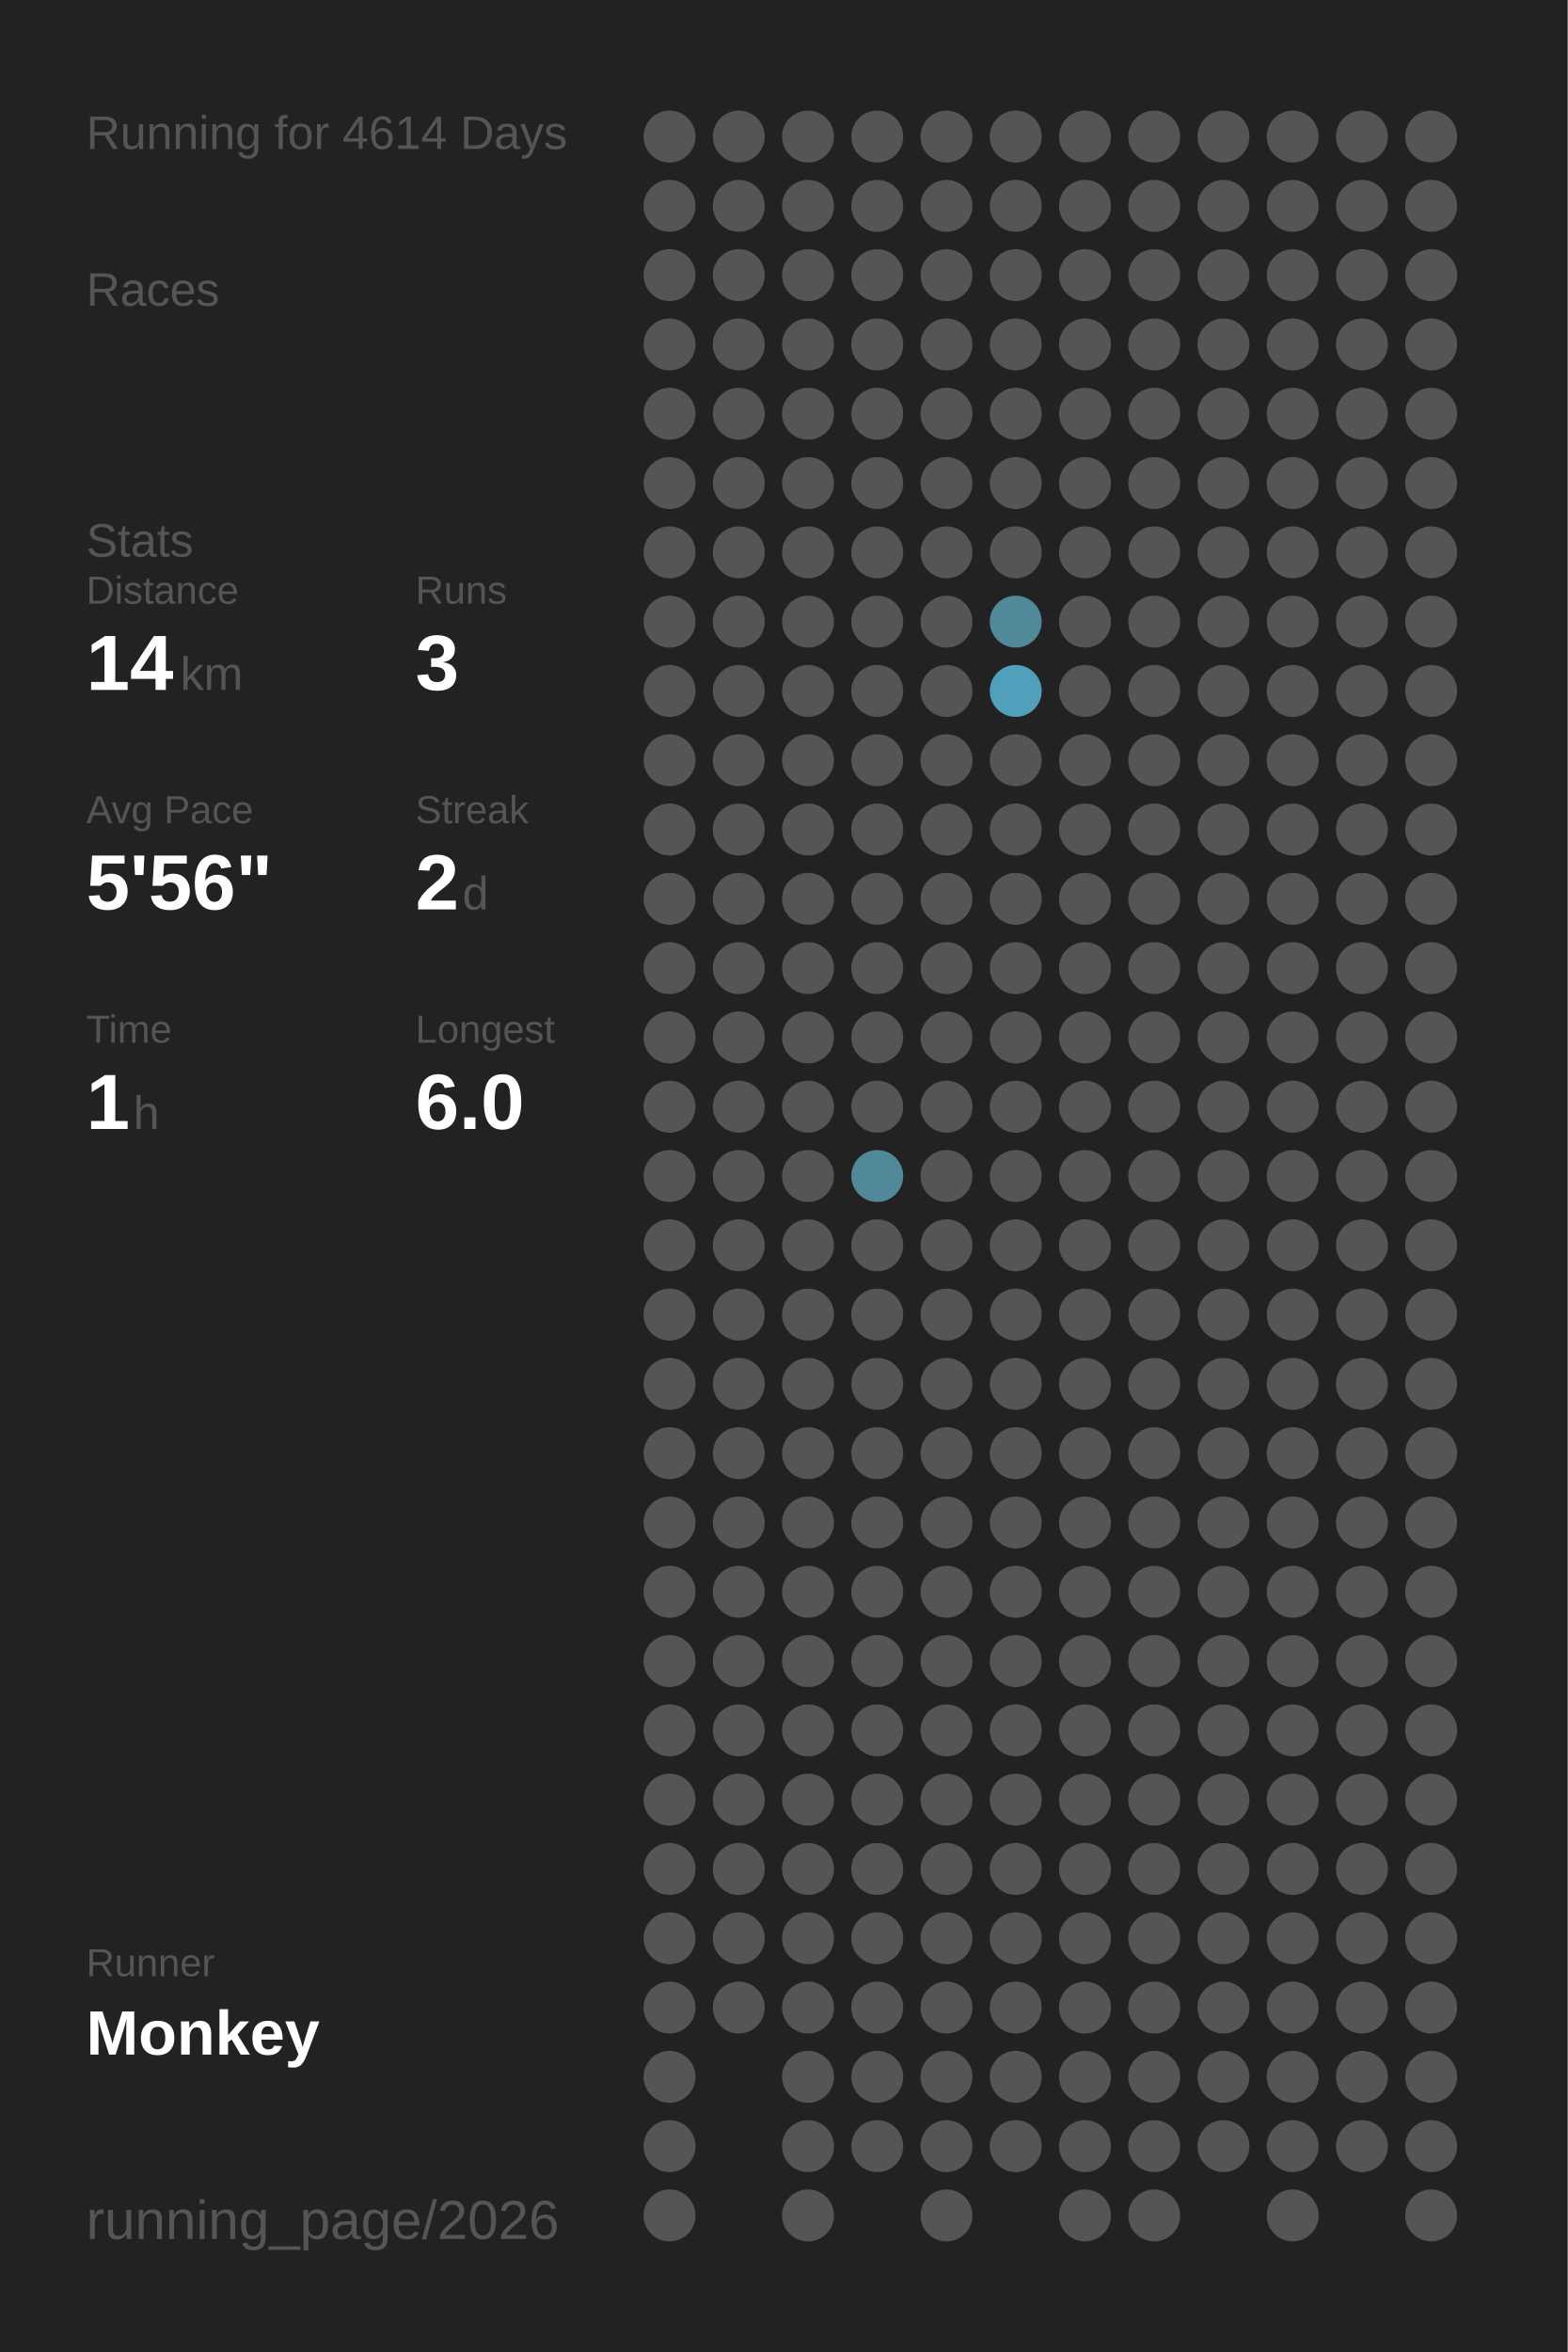
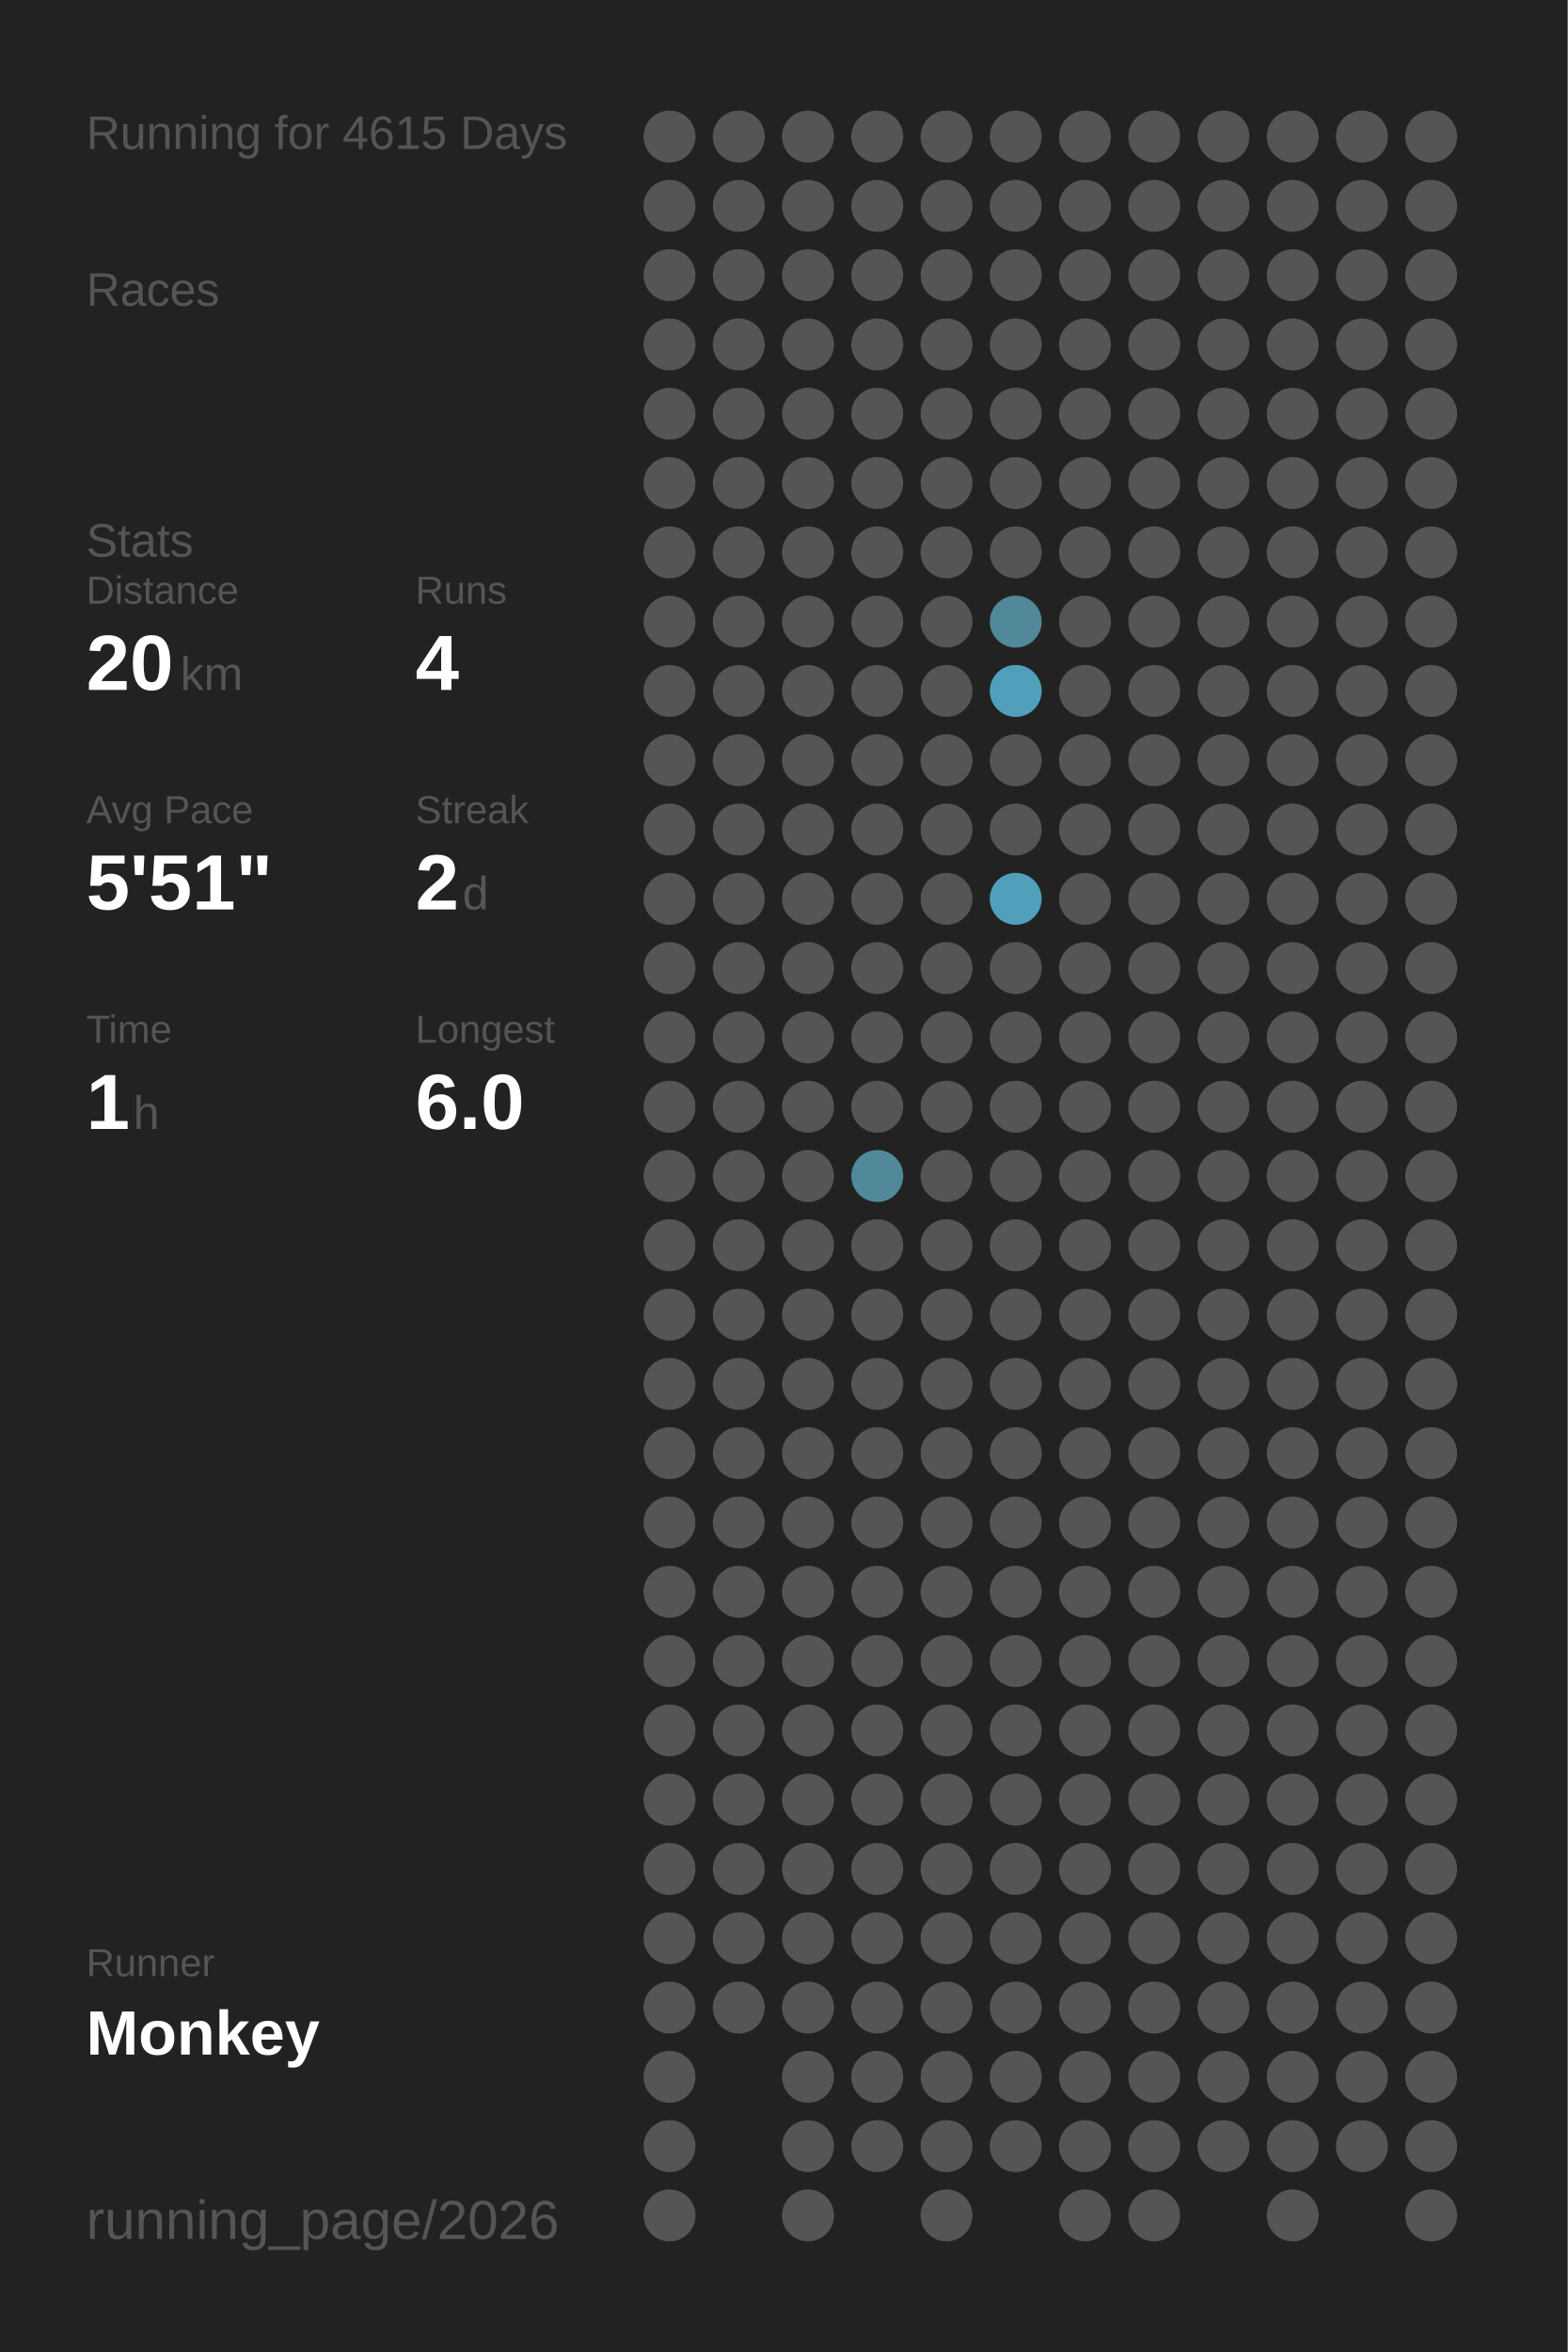
<svg xmlns="http://www.w3.org/2000/svg" baseProfile="full" height="300mm" version="1.1" viewBox="0,0,200,300" width="200mm">
  <defs />
  <rect fill="#222222" height="300" width="200" x="0" y="0" />
-   <text fill="#555555" style="font-size:6px; font-family:Arial;" x="11" y="19">Running for 4614 Days</text>
+   <text fill="#555555" style="font-size:6px; font-family:Arial;" x="11" y="19">Running for 4615 Days</text>
  <text fill="#555555" style="font-size:6px; font-family:Arial;" x="11" y="39">Races</text>
  <text fill="#555555" style="font-size:6px; font-family:Arial;" x="11" y="71">Stats</text>
  <text fill="#555555" style="font-size:5px; font-family:Arial;" x="11" y="77">Distance</text>
-   <text fill="#FFFFFF" style="font-size:10px; font-family:Arial; font-weight:bold;" x="11" y="88">14</text>
+   <text fill="#FFFFFF" style="font-size:10px; font-family:Arial; font-weight:bold;" x="11" y="88">20</text>
  <text fill="#555555" style="font-size:6px; font-family:Arial;" x="23" y="88">km</text>
  <text fill="#555555" style="font-size:5px; font-family:Arial;" x="53" y="77">Runs</text>
-   <text fill="#FFFFFF" style="font-size:10px; font-family:Arial; font-weight:bold;" x="53" y="88">3</text>
+   <text fill="#FFFFFF" style="font-size:10px; font-family:Arial; font-weight:bold;" x="53" y="88">4</text>
  <text fill="#555555" style="font-size:5px; font-family:Arial;" x="11" y="105">Avg Pace</text>
-   <text fill="#FFFFFF" style="font-size:10px; font-family:Arial; font-weight:bold;" x="11" y="116">5'56"</text>
+   <text fill="#FFFFFF" style="font-size:10px; font-family:Arial; font-weight:bold;" x="11" y="116">5'51"</text>
  <text fill="#555555" style="font-size:5px; font-family:Arial;" x="53" y="105">Streak</text>
  <text fill="#FFFFFF" style="font-size:10px; font-family:Arial; font-weight:bold;" x="53" y="116">2</text>
  <text fill="#555555" style="font-size:6px; font-family:Arial;" x="59" y="116">d</text>
  <text fill="#555555" style="font-size:5px; font-family:Arial;" x="11" y="133">Time</text>
  <text fill="#FFFFFF" style="font-size:10px; font-family:Arial; font-weight:bold;" x="11" y="144">1</text>
  <text fill="#555555" style="font-size:6px; font-family:Arial;" x="17" y="144">h</text>
  <text fill="#555555" style="font-size:5px; font-family:Arial;" x="53" y="133">Longest</text>
  <text fill="#FFFFFF" style="font-size:10px; font-family:Arial; font-weight:bold;" x="53" y="144">6.0</text>
  <text fill="#555555" style="font-size:5px; font-family:Arial;" x="11" y="252.065">Runner</text>
  <text fill="#FFFFFF" style="font-size:8px; font-family:Arial; font-weight:bold;" x="11" y="262.065">Monkey</text>
  <text fill="#555555" style="font-size:7px; font-family:Arial;" x="11" y="285.581">running_page/2026</text>
  <circle cx="85.417" cy="17.419" fill="#555555" r="3.312" />
  <circle cx="85.417" cy="26.258" fill="#555555" r="3.312" />
  <circle cx="85.417" cy="35.097" fill="#555555" r="3.312" />
  <circle cx="85.417" cy="43.935" fill="#555555" r="3.312" />
  <circle cx="85.417" cy="52.774" fill="#555555" r="3.312" />
  <circle cx="85.417" cy="61.613" fill="#555555" r="3.312" />
  <circle cx="85.417" cy="70.452" fill="#555555" r="3.312" />
  <circle cx="85.417" cy="79.29" fill="#555555" r="3.312" />
  <circle cx="85.417" cy="88.129" fill="#555555" r="3.312" />
  <circle cx="85.417" cy="96.968" fill="#555555" r="3.312" />
  <circle cx="85.417" cy="105.806" fill="#555555" r="3.312" />
  <circle cx="85.417" cy="114.645" fill="#555555" r="3.312" />
  <circle cx="85.417" cy="123.484" fill="#555555" r="3.312" />
  <circle cx="85.417" cy="132.323" fill="#555555" r="3.312" />
  <circle cx="85.417" cy="141.161" fill="#555555" r="3.312" />
  <circle cx="85.417" cy="150" fill="#555555" r="3.312" />
  <circle cx="85.417" cy="158.839" fill="#555555" r="3.312" />
  <circle cx="85.417" cy="167.677" fill="#555555" r="3.312" />
  <circle cx="85.417" cy="176.516" fill="#555555" r="3.312" />
  <circle cx="85.417" cy="185.355" fill="#555555" r="3.312" />
  <circle cx="85.417" cy="194.194" fill="#555555" r="3.312" />
  <circle cx="85.417" cy="203.032" fill="#555555" r="3.312" />
  <circle cx="85.417" cy="211.871" fill="#555555" r="3.312" />
  <circle cx="85.417" cy="220.71" fill="#555555" r="3.312" />
  <circle cx="85.417" cy="229.548" fill="#555555" r="3.312" />
  <circle cx="85.417" cy="238.387" fill="#555555" r="3.312" />
  <circle cx="85.417" cy="247.226" fill="#555555" r="3.312" />
  <circle cx="85.417" cy="256.065" fill="#555555" r="3.312" />
  <circle cx="85.417" cy="264.903" fill="#555555" r="3.312" />
  <circle cx="85.417" cy="273.742" fill="#555555" r="3.312" />
  <circle cx="85.417" cy="282.581" fill="#555555" r="3.312" />
  <circle cx="94.25" cy="17.419" fill="#555555" r="3.312" />
  <circle cx="94.25" cy="26.258" fill="#555555" r="3.312" />
  <circle cx="94.25" cy="35.097" fill="#555555" r="3.312" />
  <circle cx="94.25" cy="43.935" fill="#555555" r="3.312" />
  <circle cx="94.25" cy="52.774" fill="#555555" r="3.312" />
  <circle cx="94.25" cy="61.613" fill="#555555" r="3.312" />
  <circle cx="94.25" cy="70.452" fill="#555555" r="3.312" />
  <circle cx="94.25" cy="79.29" fill="#555555" r="3.312" />
  <circle cx="94.25" cy="88.129" fill="#555555" r="3.312" />
  <circle cx="94.25" cy="96.968" fill="#555555" r="3.312" />
  <circle cx="94.25" cy="105.806" fill="#555555" r="3.312" />
  <circle cx="94.25" cy="114.645" fill="#555555" r="3.312" />
  <circle cx="94.25" cy="123.484" fill="#555555" r="3.312" />
  <circle cx="94.25" cy="132.323" fill="#555555" r="3.312" />
  <circle cx="94.25" cy="141.161" fill="#555555" r="3.312" />
  <circle cx="94.25" cy="150" fill="#555555" r="3.312" />
  <circle cx="94.25" cy="158.839" fill="#555555" r="3.312" />
  <circle cx="94.25" cy="167.677" fill="#555555" r="3.312" />
  <circle cx="94.25" cy="176.516" fill="#555555" r="3.312" />
  <circle cx="94.25" cy="185.355" fill="#555555" r="3.312" />
  <circle cx="94.25" cy="194.194" fill="#555555" r="3.312" />
  <circle cx="94.25" cy="203.032" fill="#555555" r="3.312" />
  <circle cx="94.25" cy="211.871" fill="#555555" r="3.312" />
  <circle cx="94.25" cy="220.71" fill="#555555" r="3.312" />
  <circle cx="94.25" cy="229.548" fill="#555555" r="3.312" />
  <circle cx="94.25" cy="238.387" fill="#555555" r="3.312" />
  <circle cx="94.25" cy="247.226" fill="#555555" r="3.312" />
  <circle cx="94.25" cy="256.065" fill="#555555" r="3.312" />
  <circle cx="103.083" cy="17.419" fill="#555555" r="3.312" />
  <circle cx="103.083" cy="26.258" fill="#555555" r="3.312" />
  <circle cx="103.083" cy="35.097" fill="#555555" r="3.312" />
  <circle cx="103.083" cy="43.935" fill="#555555" r="3.312" />
  <circle cx="103.083" cy="52.774" fill="#555555" r="3.312" />
  <circle cx="103.083" cy="61.613" fill="#555555" r="3.312" />
  <circle cx="103.083" cy="70.452" fill="#555555" r="3.312" />
  <circle cx="103.083" cy="79.29" fill="#555555" r="3.312" />
  <circle cx="103.083" cy="88.129" fill="#555555" r="3.312" />
  <circle cx="103.083" cy="96.968" fill="#555555" r="3.312" />
  <circle cx="103.083" cy="105.806" fill="#555555" r="3.312" />
  <circle cx="103.083" cy="114.645" fill="#555555" r="3.312" />
  <circle cx="103.083" cy="123.484" fill="#555555" r="3.312" />
  <circle cx="103.083" cy="132.323" fill="#555555" r="3.312" />
  <circle cx="103.083" cy="141.161" fill="#555555" r="3.312" />
  <circle cx="103.083" cy="150" fill="#555555" r="3.312" />
  <circle cx="103.083" cy="158.839" fill="#555555" r="3.312" />
  <circle cx="103.083" cy="167.677" fill="#555555" r="3.312" />
  <circle cx="103.083" cy="176.516" fill="#555555" r="3.312" />
  <circle cx="103.083" cy="185.355" fill="#555555" r="3.312" />
  <circle cx="103.083" cy="194.194" fill="#555555" r="3.312" />
  <circle cx="103.083" cy="203.032" fill="#555555" r="3.312" />
  <circle cx="103.083" cy="211.871" fill="#555555" r="3.312" />
  <circle cx="103.083" cy="220.71" fill="#555555" r="3.312" />
  <circle cx="103.083" cy="229.548" fill="#555555" r="3.312" />
  <circle cx="103.083" cy="238.387" fill="#555555" r="3.312" />
  <circle cx="103.083" cy="247.226" fill="#555555" r="3.312" />
  <circle cx="103.083" cy="256.065" fill="#555555" r="3.312" />
  <circle cx="103.083" cy="264.903" fill="#555555" r="3.312" />
  <circle cx="103.083" cy="273.742" fill="#555555" r="3.312" />
  <circle cx="103.083" cy="282.581" fill="#555555" r="3.312" />
  <circle cx="111.917" cy="17.419" fill="#555555" r="3.312" />
  <circle cx="111.917" cy="26.258" fill="#555555" r="3.312" />
  <circle cx="111.917" cy="35.097" fill="#555555" r="3.312" />
  <circle cx="111.917" cy="43.935" fill="#555555" r="3.312" />
  <circle cx="111.917" cy="52.774" fill="#555555" r="3.312" />
  <circle cx="111.917" cy="61.613" fill="#555555" r="3.312" />
  <circle cx="111.917" cy="70.452" fill="#555555" r="3.312" />
  <circle cx="111.917" cy="79.29" fill="#555555" r="3.312" />
  <circle cx="111.917" cy="88.129" fill="#555555" r="3.312" />
  <circle cx="111.917" cy="96.968" fill="#555555" r="3.312" />
  <circle cx="111.917" cy="105.806" fill="#555555" r="3.312" />
  <circle cx="111.917" cy="114.645" fill="#555555" r="3.312" />
  <circle cx="111.917" cy="123.484" fill="#555555" r="3.312" />
  <circle cx="111.917" cy="132.323" fill="#555555" r="3.312" />
  <circle cx="111.917" cy="141.161" fill="#555555" r="3.312" />
  <circle cx="111.917" cy="150" fill="#51899b" r="3.312" />
  <circle cx="111.917" cy="158.839" fill="#555555" r="3.312" />
  <circle cx="111.917" cy="167.677" fill="#555555" r="3.312" />
  <circle cx="111.917" cy="176.516" fill="#555555" r="3.312" />
  <circle cx="111.917" cy="185.355" fill="#555555" r="3.312" />
  <circle cx="111.917" cy="194.194" fill="#555555" r="3.312" />
  <circle cx="111.917" cy="203.032" fill="#555555" r="3.312" />
  <circle cx="111.917" cy="211.871" fill="#555555" r="3.312" />
  <circle cx="111.917" cy="220.71" fill="#555555" r="3.312" />
  <circle cx="111.917" cy="229.548" fill="#555555" r="3.312" />
  <circle cx="111.917" cy="238.387" fill="#555555" r="3.312" />
  <circle cx="111.917" cy="247.226" fill="#555555" r="3.312" />
  <circle cx="111.917" cy="256.065" fill="#555555" r="3.312" />
  <circle cx="111.917" cy="264.903" fill="#555555" r="3.312" />
  <circle cx="111.917" cy="273.742" fill="#555555" r="3.312" />
  <circle cx="120.75" cy="17.419" fill="#555555" r="3.312" />
  <circle cx="120.75" cy="26.258" fill="#555555" r="3.312" />
  <circle cx="120.75" cy="35.097" fill="#555555" r="3.312" />
  <circle cx="120.75" cy="43.935" fill="#555555" r="3.312" />
  <circle cx="120.75" cy="52.774" fill="#555555" r="3.312" />
  <circle cx="120.75" cy="61.613" fill="#555555" r="3.312" />
  <circle cx="120.75" cy="70.452" fill="#555555" r="3.312" />
  <circle cx="120.75" cy="79.29" fill="#555555" r="3.312" />
  <circle cx="120.75" cy="88.129" fill="#555555" r="3.312" />
  <circle cx="120.75" cy="96.968" fill="#555555" r="3.312" />
  <circle cx="120.75" cy="105.806" fill="#555555" r="3.312" />
  <circle cx="120.75" cy="114.645" fill="#555555" r="3.312" />
  <circle cx="120.75" cy="123.484" fill="#555555" r="3.312" />
  <circle cx="120.75" cy="132.323" fill="#555555" r="3.312" />
  <circle cx="120.75" cy="141.161" fill="#555555" r="3.312" />
  <circle cx="120.75" cy="150" fill="#555555" r="3.312" />
  <circle cx="120.75" cy="158.839" fill="#555555" r="3.312" />
  <circle cx="120.75" cy="167.677" fill="#555555" r="3.312" />
  <circle cx="120.75" cy="176.516" fill="#555555" r="3.312" />
  <circle cx="120.75" cy="185.355" fill="#555555" r="3.312" />
  <circle cx="120.75" cy="194.194" fill="#555555" r="3.312" />
  <circle cx="120.75" cy="203.032" fill="#555555" r="3.312" />
  <circle cx="120.75" cy="211.871" fill="#555555" r="3.312" />
  <circle cx="120.75" cy="220.71" fill="#555555" r="3.312" />
  <circle cx="120.75" cy="229.548" fill="#555555" r="3.312" />
  <circle cx="120.75" cy="238.387" fill="#555555" r="3.312" />
  <circle cx="120.75" cy="247.226" fill="#555555" r="3.312" />
  <circle cx="120.75" cy="256.065" fill="#555555" r="3.312" />
  <circle cx="120.75" cy="264.903" fill="#555555" r="3.312" />
  <circle cx="120.75" cy="273.742" fill="#555555" r="3.312" />
  <circle cx="120.75" cy="282.581" fill="#555555" r="3.312" />
  <circle cx="129.583" cy="17.419" fill="#555555" r="3.312" />
  <circle cx="129.583" cy="26.258" fill="#555555" r="3.312" />
  <circle cx="129.583" cy="35.097" fill="#555555" r="3.312" />
  <circle cx="129.583" cy="43.935" fill="#555555" r="3.312" />
  <circle cx="129.583" cy="52.774" fill="#555555" r="3.312" />
  <circle cx="129.583" cy="61.613" fill="#555555" r="3.312" />
  <circle cx="129.583" cy="70.452" fill="#555555" r="3.312" />
  <circle cx="129.583" cy="79.29" fill="#51889a" r="3.312" />
  <circle cx="129.583" cy="88.129" fill="#50a0bb" r="3.312" />
  <circle cx="129.583" cy="96.968" fill="#555555" r="3.312" />
  <circle cx="129.583" cy="105.806" fill="#555555" r="3.312" />
-   <circle cx="129.583" cy="114.645" fill="#555555" r="3.312" />
+   <circle cx="129.583" cy="114.645" fill="#50a0bb" r="3.312" />
  <circle cx="129.583" cy="123.484" fill="#555555" r="3.312" />
  <circle cx="129.583" cy="132.323" fill="#555555" r="3.312" />
  <circle cx="129.583" cy="141.161" fill="#555555" r="3.312" />
  <circle cx="129.583" cy="150" fill="#555555" r="3.312" />
  <circle cx="129.583" cy="158.839" fill="#555555" r="3.312" />
  <circle cx="129.583" cy="167.677" fill="#555555" r="3.312" />
  <circle cx="129.583" cy="176.516" fill="#555555" r="3.312" />
  <circle cx="129.583" cy="185.355" fill="#555555" r="3.312" />
  <circle cx="129.583" cy="194.194" fill="#555555" r="3.312" />
  <circle cx="129.583" cy="203.032" fill="#555555" r="3.312" />
  <circle cx="129.583" cy="211.871" fill="#555555" r="3.312" />
  <circle cx="129.583" cy="220.71" fill="#555555" r="3.312" />
  <circle cx="129.583" cy="229.548" fill="#555555" r="3.312" />
  <circle cx="129.583" cy="238.387" fill="#555555" r="3.312" />
  <circle cx="129.583" cy="247.226" fill="#555555" r="3.312" />
  <circle cx="129.583" cy="256.065" fill="#555555" r="3.312" />
  <circle cx="129.583" cy="264.903" fill="#555555" r="3.312" />
  <circle cx="129.583" cy="273.742" fill="#555555" r="3.312" />
  <circle cx="138.417" cy="17.419" fill="#555555" r="3.312" />
  <circle cx="138.417" cy="26.258" fill="#555555" r="3.312" />
  <circle cx="138.417" cy="35.097" fill="#555555" r="3.312" />
  <circle cx="138.417" cy="43.935" fill="#555555" r="3.312" />
  <circle cx="138.417" cy="52.774" fill="#555555" r="3.312" />
  <circle cx="138.417" cy="61.613" fill="#555555" r="3.312" />
  <circle cx="138.417" cy="70.452" fill="#555555" r="3.312" />
  <circle cx="138.417" cy="79.29" fill="#555555" r="3.312" />
  <circle cx="138.417" cy="88.129" fill="#555555" r="3.312" />
  <circle cx="138.417" cy="96.968" fill="#555555" r="3.312" />
  <circle cx="138.417" cy="105.806" fill="#555555" r="3.312" />
  <circle cx="138.417" cy="114.645" fill="#555555" r="3.312" />
  <circle cx="138.417" cy="123.484" fill="#555555" r="3.312" />
  <circle cx="138.417" cy="132.323" fill="#555555" r="3.312" />
  <circle cx="138.417" cy="141.161" fill="#555555" r="3.312" />
  <circle cx="138.417" cy="150" fill="#555555" r="3.312" />
  <circle cx="138.417" cy="158.839" fill="#555555" r="3.312" />
  <circle cx="138.417" cy="167.677" fill="#555555" r="3.312" />
  <circle cx="138.417" cy="176.516" fill="#555555" r="3.312" />
  <circle cx="138.417" cy="185.355" fill="#555555" r="3.312" />
  <circle cx="138.417" cy="194.194" fill="#555555" r="3.312" />
  <circle cx="138.417" cy="203.032" fill="#555555" r="3.312" />
  <circle cx="138.417" cy="211.871" fill="#555555" r="3.312" />
  <circle cx="138.417" cy="220.71" fill="#555555" r="3.312" />
  <circle cx="138.417" cy="229.548" fill="#555555" r="3.312" />
  <circle cx="138.417" cy="238.387" fill="#555555" r="3.312" />
  <circle cx="138.417" cy="247.226" fill="#555555" r="3.312" />
  <circle cx="138.417" cy="256.065" fill="#555555" r="3.312" />
  <circle cx="138.417" cy="264.903" fill="#555555" r="3.312" />
  <circle cx="138.417" cy="273.742" fill="#555555" r="3.312" />
  <circle cx="138.417" cy="282.581" fill="#555555" r="3.312" />
  <circle cx="147.25" cy="17.419" fill="#555555" r="3.312" />
  <circle cx="147.25" cy="26.258" fill="#555555" r="3.312" />
  <circle cx="147.25" cy="35.097" fill="#555555" r="3.312" />
  <circle cx="147.25" cy="43.935" fill="#555555" r="3.312" />
  <circle cx="147.25" cy="52.774" fill="#555555" r="3.312" />
  <circle cx="147.25" cy="61.613" fill="#555555" r="3.312" />
  <circle cx="147.25" cy="70.452" fill="#555555" r="3.312" />
  <circle cx="147.25" cy="79.29" fill="#555555" r="3.312" />
  <circle cx="147.25" cy="88.129" fill="#555555" r="3.312" />
  <circle cx="147.25" cy="96.968" fill="#555555" r="3.312" />
  <circle cx="147.25" cy="105.806" fill="#555555" r="3.312" />
  <circle cx="147.25" cy="114.645" fill="#555555" r="3.312" />
  <circle cx="147.25" cy="123.484" fill="#555555" r="3.312" />
  <circle cx="147.25" cy="132.323" fill="#555555" r="3.312" />
  <circle cx="147.25" cy="141.161" fill="#555555" r="3.312" />
  <circle cx="147.25" cy="150" fill="#555555" r="3.312" />
  <circle cx="147.25" cy="158.839" fill="#555555" r="3.312" />
  <circle cx="147.25" cy="167.677" fill="#555555" r="3.312" />
  <circle cx="147.25" cy="176.516" fill="#555555" r="3.312" />
  <circle cx="147.25" cy="185.355" fill="#555555" r="3.312" />
  <circle cx="147.25" cy="194.194" fill="#555555" r="3.312" />
  <circle cx="147.25" cy="203.032" fill="#555555" r="3.312" />
  <circle cx="147.25" cy="211.871" fill="#555555" r="3.312" />
  <circle cx="147.25" cy="220.71" fill="#555555" r="3.312" />
  <circle cx="147.25" cy="229.548" fill="#555555" r="3.312" />
  <circle cx="147.25" cy="238.387" fill="#555555" r="3.312" />
  <circle cx="147.25" cy="247.226" fill="#555555" r="3.312" />
  <circle cx="147.25" cy="256.065" fill="#555555" r="3.312" />
  <circle cx="147.25" cy="264.903" fill="#555555" r="3.312" />
  <circle cx="147.25" cy="273.742" fill="#555555" r="3.312" />
  <circle cx="147.25" cy="282.581" fill="#555555" r="3.312" />
  <circle cx="156.083" cy="17.419" fill="#555555" r="3.312" />
  <circle cx="156.083" cy="26.258" fill="#555555" r="3.312" />
  <circle cx="156.083" cy="35.097" fill="#555555" r="3.312" />
  <circle cx="156.083" cy="43.935" fill="#555555" r="3.312" />
  <circle cx="156.083" cy="52.774" fill="#555555" r="3.312" />
  <circle cx="156.083" cy="61.613" fill="#555555" r="3.312" />
  <circle cx="156.083" cy="70.452" fill="#555555" r="3.312" />
  <circle cx="156.083" cy="79.29" fill="#555555" r="3.312" />
  <circle cx="156.083" cy="88.129" fill="#555555" r="3.312" />
  <circle cx="156.083" cy="96.968" fill="#555555" r="3.312" />
  <circle cx="156.083" cy="105.806" fill="#555555" r="3.312" />
  <circle cx="156.083" cy="114.645" fill="#555555" r="3.312" />
  <circle cx="156.083" cy="123.484" fill="#555555" r="3.312" />
  <circle cx="156.083" cy="132.323" fill="#555555" r="3.312" />
  <circle cx="156.083" cy="141.161" fill="#555555" r="3.312" />
  <circle cx="156.083" cy="150" fill="#555555" r="3.312" />
  <circle cx="156.083" cy="158.839" fill="#555555" r="3.312" />
  <circle cx="156.083" cy="167.677" fill="#555555" r="3.312" />
  <circle cx="156.083" cy="176.516" fill="#555555" r="3.312" />
  <circle cx="156.083" cy="185.355" fill="#555555" r="3.312" />
  <circle cx="156.083" cy="194.194" fill="#555555" r="3.312" />
  <circle cx="156.083" cy="203.032" fill="#555555" r="3.312" />
  <circle cx="156.083" cy="211.871" fill="#555555" r="3.312" />
  <circle cx="156.083" cy="220.71" fill="#555555" r="3.312" />
  <circle cx="156.083" cy="229.548" fill="#555555" r="3.312" />
  <circle cx="156.083" cy="238.387" fill="#555555" r="3.312" />
  <circle cx="156.083" cy="247.226" fill="#555555" r="3.312" />
  <circle cx="156.083" cy="256.065" fill="#555555" r="3.312" />
  <circle cx="156.083" cy="264.903" fill="#555555" r="3.312" />
  <circle cx="156.083" cy="273.742" fill="#555555" r="3.312" />
  <circle cx="164.917" cy="17.419" fill="#555555" r="3.312" />
  <circle cx="164.917" cy="26.258" fill="#555555" r="3.312" />
  <circle cx="164.917" cy="35.097" fill="#555555" r="3.312" />
  <circle cx="164.917" cy="43.935" fill="#555555" r="3.312" />
  <circle cx="164.917" cy="52.774" fill="#555555" r="3.312" />
  <circle cx="164.917" cy="61.613" fill="#555555" r="3.312" />
  <circle cx="164.917" cy="70.452" fill="#555555" r="3.312" />
  <circle cx="164.917" cy="79.29" fill="#555555" r="3.312" />
  <circle cx="164.917" cy="88.129" fill="#555555" r="3.312" />
  <circle cx="164.917" cy="96.968" fill="#555555" r="3.312" />
  <circle cx="164.917" cy="105.806" fill="#555555" r="3.312" />
  <circle cx="164.917" cy="114.645" fill="#555555" r="3.312" />
  <circle cx="164.917" cy="123.484" fill="#555555" r="3.312" />
  <circle cx="164.917" cy="132.323" fill="#555555" r="3.312" />
  <circle cx="164.917" cy="141.161" fill="#555555" r="3.312" />
  <circle cx="164.917" cy="150" fill="#555555" r="3.312" />
  <circle cx="164.917" cy="158.839" fill="#555555" r="3.312" />
  <circle cx="164.917" cy="167.677" fill="#555555" r="3.312" />
  <circle cx="164.917" cy="176.516" fill="#555555" r="3.312" />
  <circle cx="164.917" cy="185.355" fill="#555555" r="3.312" />
  <circle cx="164.917" cy="194.194" fill="#555555" r="3.312" />
  <circle cx="164.917" cy="203.032" fill="#555555" r="3.312" />
  <circle cx="164.917" cy="211.871" fill="#555555" r="3.312" />
  <circle cx="164.917" cy="220.71" fill="#555555" r="3.312" />
  <circle cx="164.917" cy="229.548" fill="#555555" r="3.312" />
  <circle cx="164.917" cy="238.387" fill="#555555" r="3.312" />
  <circle cx="164.917" cy="247.226" fill="#555555" r="3.312" />
  <circle cx="164.917" cy="256.065" fill="#555555" r="3.312" />
  <circle cx="164.917" cy="264.903" fill="#555555" r="3.312" />
  <circle cx="164.917" cy="273.742" fill="#555555" r="3.312" />
  <circle cx="164.917" cy="282.581" fill="#555555" r="3.312" />
  <circle cx="173.75" cy="17.419" fill="#555555" r="3.312" />
  <circle cx="173.75" cy="26.258" fill="#555555" r="3.312" />
  <circle cx="173.75" cy="35.097" fill="#555555" r="3.312" />
  <circle cx="173.75" cy="43.935" fill="#555555" r="3.312" />
  <circle cx="173.75" cy="52.774" fill="#555555" r="3.312" />
  <circle cx="173.75" cy="61.613" fill="#555555" r="3.312" />
  <circle cx="173.75" cy="70.452" fill="#555555" r="3.312" />
  <circle cx="173.75" cy="79.29" fill="#555555" r="3.312" />
  <circle cx="173.75" cy="88.129" fill="#555555" r="3.312" />
  <circle cx="173.75" cy="96.968" fill="#555555" r="3.312" />
  <circle cx="173.75" cy="105.806" fill="#555555" r="3.312" />
  <circle cx="173.75" cy="114.645" fill="#555555" r="3.312" />
  <circle cx="173.75" cy="123.484" fill="#555555" r="3.312" />
  <circle cx="173.75" cy="132.323" fill="#555555" r="3.312" />
  <circle cx="173.75" cy="141.161" fill="#555555" r="3.312" />
  <circle cx="173.75" cy="150" fill="#555555" r="3.312" />
  <circle cx="173.75" cy="158.839" fill="#555555" r="3.312" />
  <circle cx="173.75" cy="167.677" fill="#555555" r="3.312" />
  <circle cx="173.75" cy="176.516" fill="#555555" r="3.312" />
  <circle cx="173.75" cy="185.355" fill="#555555" r="3.312" />
  <circle cx="173.75" cy="194.194" fill="#555555" r="3.312" />
  <circle cx="173.75" cy="203.032" fill="#555555" r="3.312" />
  <circle cx="173.75" cy="211.871" fill="#555555" r="3.312" />
  <circle cx="173.75" cy="220.71" fill="#555555" r="3.312" />
  <circle cx="173.75" cy="229.548" fill="#555555" r="3.312" />
  <circle cx="173.75" cy="238.387" fill="#555555" r="3.312" />
  <circle cx="173.75" cy="247.226" fill="#555555" r="3.312" />
  <circle cx="173.75" cy="256.065" fill="#555555" r="3.312" />
  <circle cx="173.75" cy="264.903" fill="#555555" r="3.312" />
  <circle cx="173.75" cy="273.742" fill="#555555" r="3.312" />
  <circle cx="182.583" cy="17.419" fill="#555555" r="3.312" />
  <circle cx="182.583" cy="26.258" fill="#555555" r="3.312" />
  <circle cx="182.583" cy="35.097" fill="#555555" r="3.312" />
  <circle cx="182.583" cy="43.935" fill="#555555" r="3.312" />
  <circle cx="182.583" cy="52.774" fill="#555555" r="3.312" />
  <circle cx="182.583" cy="61.613" fill="#555555" r="3.312" />
  <circle cx="182.583" cy="70.452" fill="#555555" r="3.312" />
  <circle cx="182.583" cy="79.29" fill="#555555" r="3.312" />
  <circle cx="182.583" cy="88.129" fill="#555555" r="3.312" />
  <circle cx="182.583" cy="96.968" fill="#555555" r="3.312" />
  <circle cx="182.583" cy="105.806" fill="#555555" r="3.312" />
  <circle cx="182.583" cy="114.645" fill="#555555" r="3.312" />
  <circle cx="182.583" cy="123.484" fill="#555555" r="3.312" />
  <circle cx="182.583" cy="132.323" fill="#555555" r="3.312" />
  <circle cx="182.583" cy="141.161" fill="#555555" r="3.312" />
  <circle cx="182.583" cy="150" fill="#555555" r="3.312" />
  <circle cx="182.583" cy="158.839" fill="#555555" r="3.312" />
  <circle cx="182.583" cy="167.677" fill="#555555" r="3.312" />
  <circle cx="182.583" cy="176.516" fill="#555555" r="3.312" />
  <circle cx="182.583" cy="185.355" fill="#555555" r="3.312" />
  <circle cx="182.583" cy="194.194" fill="#555555" r="3.312" />
  <circle cx="182.583" cy="203.032" fill="#555555" r="3.312" />
  <circle cx="182.583" cy="211.871" fill="#555555" r="3.312" />
  <circle cx="182.583" cy="220.71" fill="#555555" r="3.312" />
  <circle cx="182.583" cy="229.548" fill="#555555" r="3.312" />
  <circle cx="182.583" cy="238.387" fill="#555555" r="3.312" />
  <circle cx="182.583" cy="247.226" fill="#555555" r="3.312" />
  <circle cx="182.583" cy="256.065" fill="#555555" r="3.312" />
  <circle cx="182.583" cy="264.903" fill="#555555" r="3.312" />
  <circle cx="182.583" cy="273.742" fill="#555555" r="3.312" />
  <circle cx="182.583" cy="282.581" fill="#555555" r="3.312" />
</svg>
